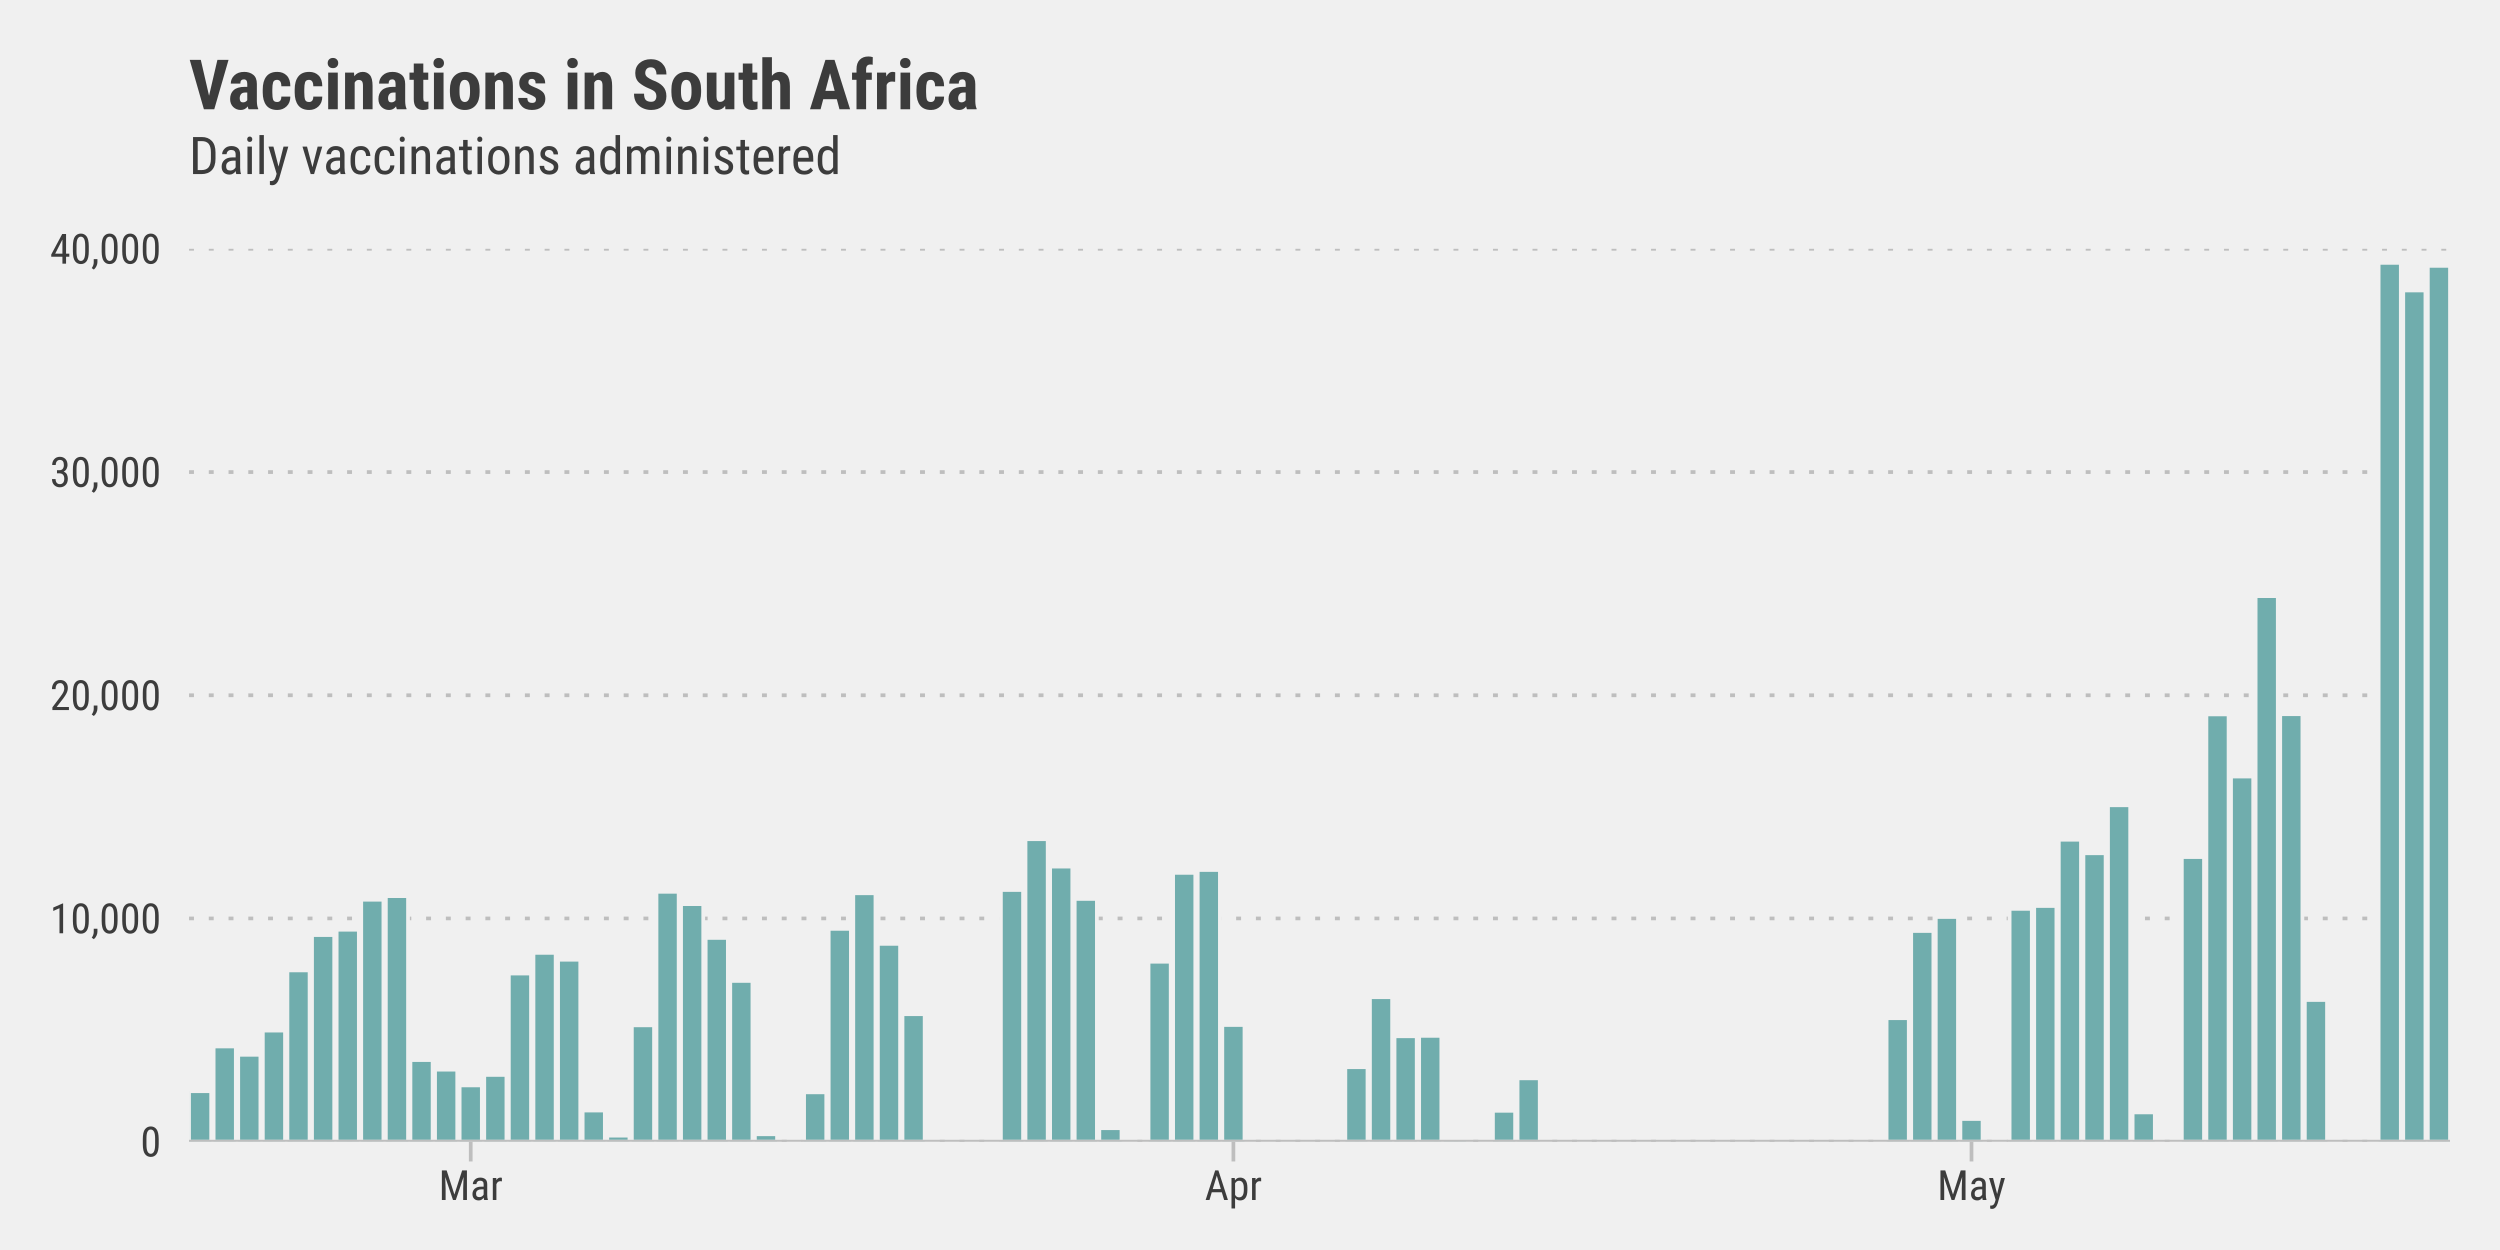
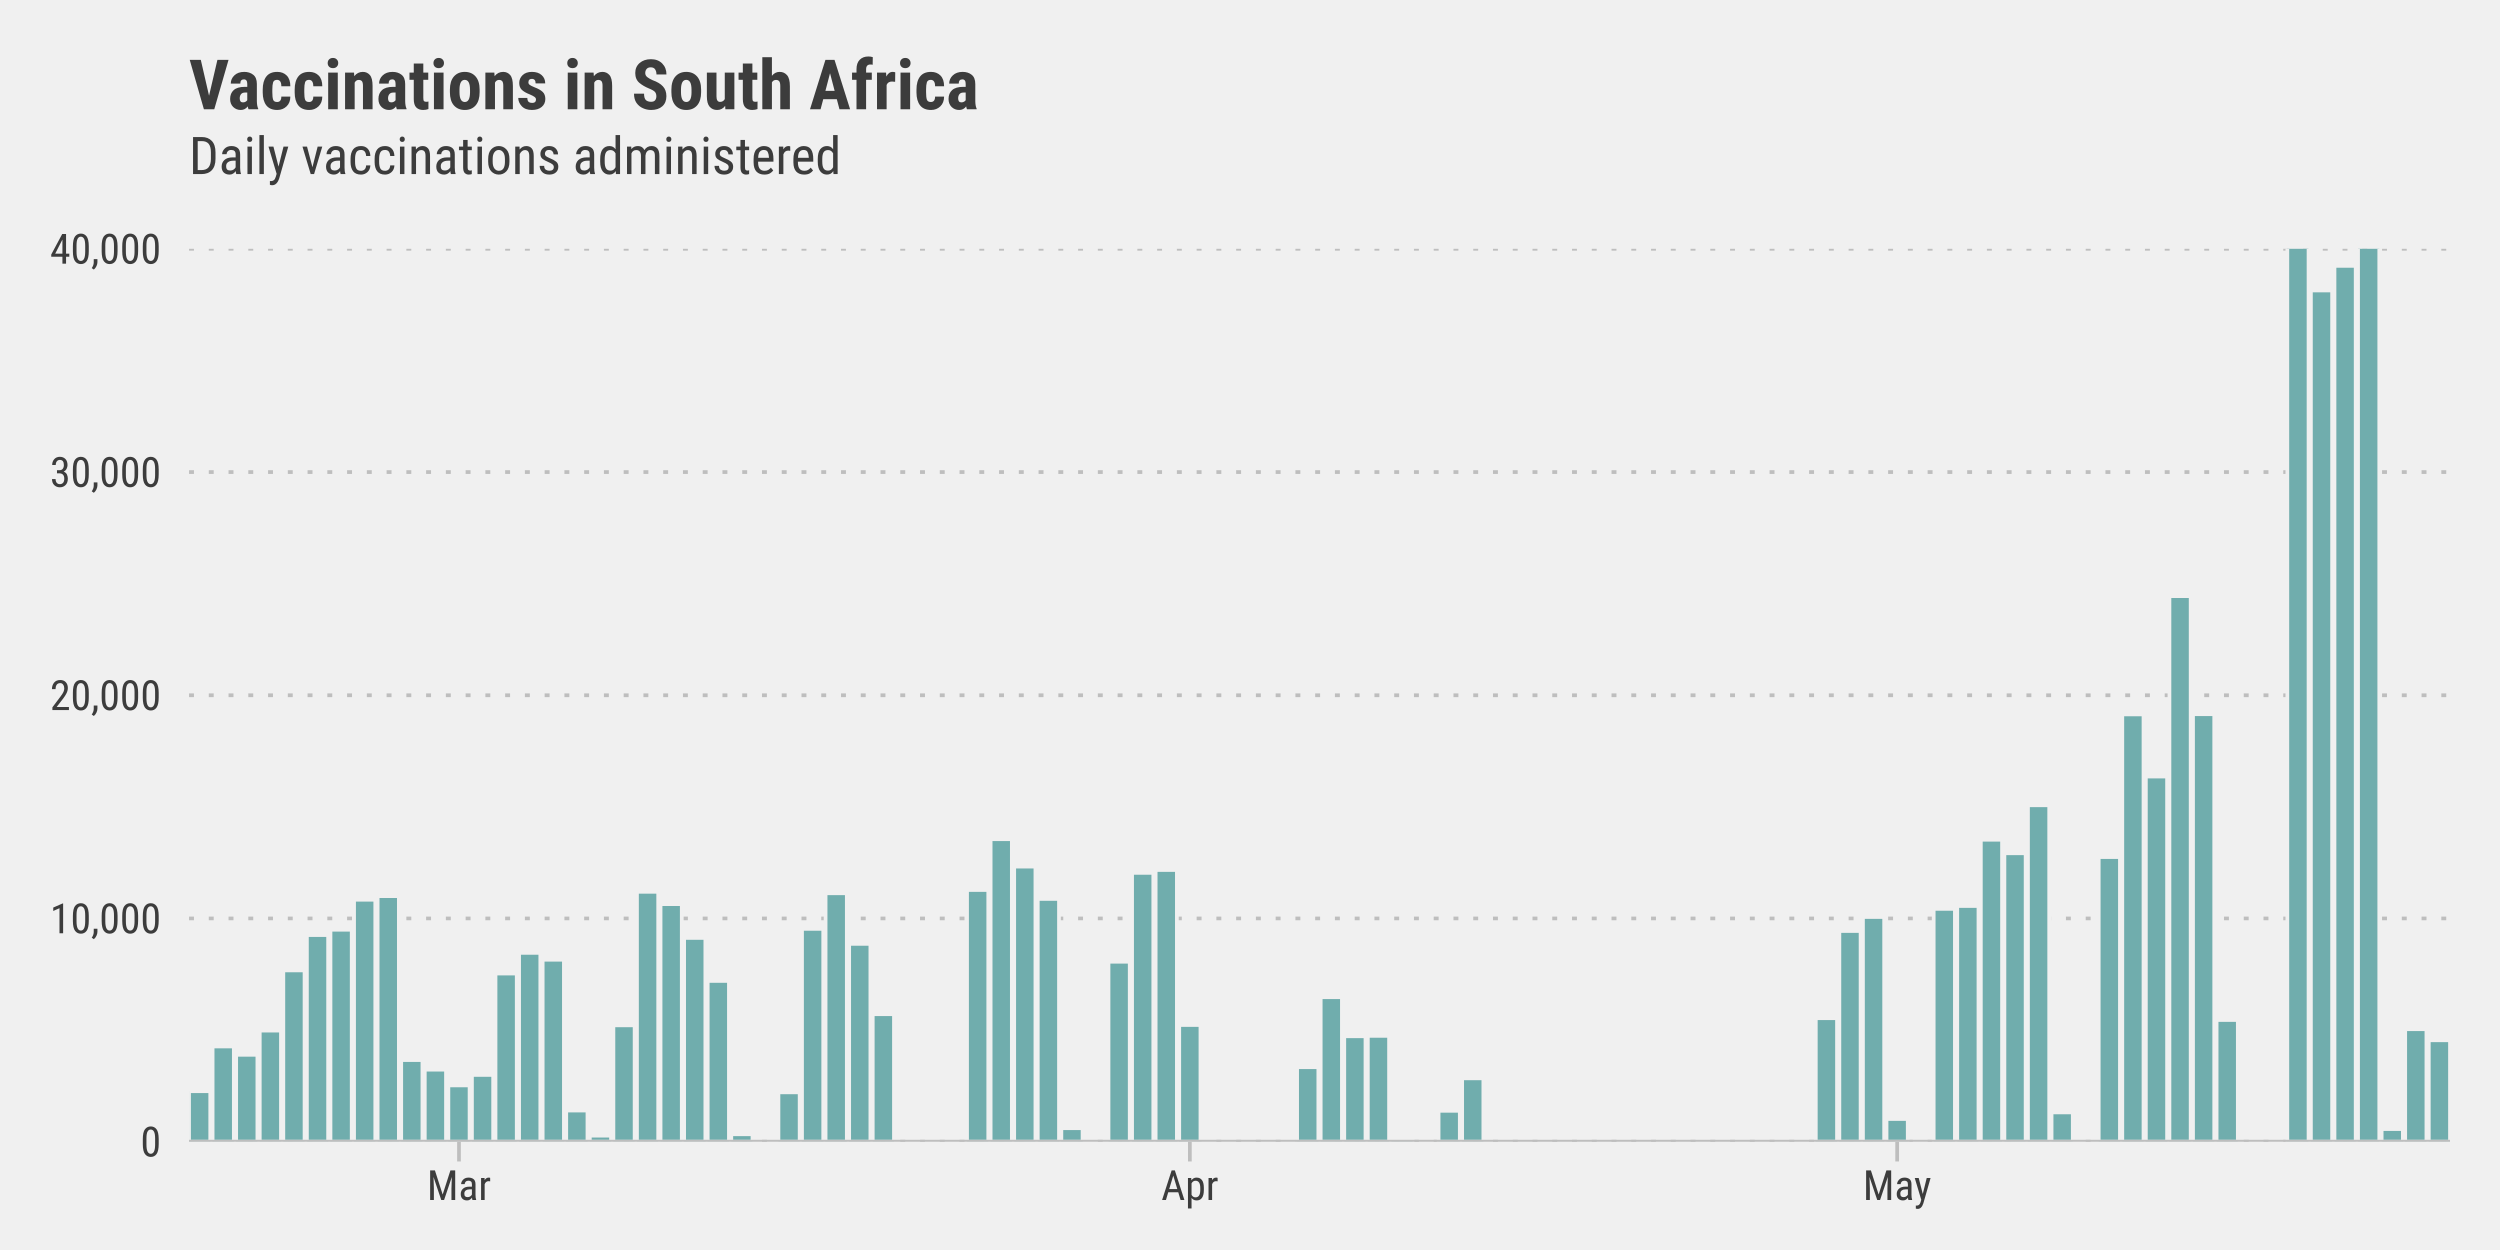
<svg xmlns="http://www.w3.org/2000/svg" class="svglite" width="720.00pt" height="360.00pt" viewBox="0 0 720.00 360.00">
  <defs>
    <style type="text/css">
    .svglite line, .svglite polyline, .svglite polygon, .svglite path, .svglite rect, .svglite circle {
      fill: none;
      stroke: #000000;
      stroke-linecap: round;
      stroke-linejoin: round;
      stroke-miterlimit: 10.00;
    }
  </style>
  </defs>
  <rect width="100%" height="100%" style="stroke: none; fill: #FFFFFF;" />
  <defs>
    <clipPath id="cpMC4wMHw3MjAuMDB8MC4wMHwzNjAuMDA=">
      <rect x="0.00" y="0.00" width="720.00" height="360.00" />
    </clipPath>
  </defs>
  <g clip-path="url(#cpMC4wMHw3MjAuMDB8MC4wMHwzNjAuMDA=)">
    <rect x="-0" y="0.00" width="720.00" height="360.00" style="stroke-width: 1.16; stroke: none; fill: #F0F0F0;" />
  </g>
  <defs>
    <clipPath id="cpNTQuNDR8NzA1LjYwfDcxLjY2fDMyOC44Mw==">
      <rect x="54.44" y="71.66" width="651.16" height="257.16" />
    </clipPath>
  </defs>
  <g clip-path="url(#cpNTQuNDR8NzA1LjYwfDcxLjY2fDMyOC44Mw==)">
    <rect x="54.44" y="71.66" width="651.16" height="257.16" style="stroke-width: 1.16; stroke: none; fill: #F0F0F0;" />
    <polyline points="54.44,328.80 705.60,328.80 " style="stroke-width: 1.07; stroke: #BEBEBE; stroke-dasharray: 1.42,4.27; stroke-linecap: butt;" />
    <polyline points="54.44,264.51 705.60,264.51 " style="stroke-width: 1.07; stroke: #BEBEBE; stroke-dasharray: 1.42,4.27; stroke-linecap: butt;" />
    <polyline points="54.44,200.23 705.60,200.23 " style="stroke-width: 1.07; stroke: #BEBEBE; stroke-dasharray: 1.42,4.27; stroke-linecap: butt;" />
    <polyline points="54.44,135.95 705.60,135.95 " style="stroke-width: 1.07; stroke: #BEBEBE; stroke-dasharray: 1.42,4.27; stroke-linecap: butt;" />
    <polyline points="54.44,71.66 705.60,71.66 " style="stroke-width: 1.07; stroke: #BEBEBE; stroke-dasharray: 1.42,4.27; stroke-linecap: butt;" />
-     <rect x="54.44" y="314.27" width="6.38" height="14.53" style="stroke-width: 1.07; stroke: #F0F0F0; stroke-linecap: square; stroke-linejoin: miter; fill: #70ADAD;" />
-     <rect x="61.53" y="301.39" width="6.38" height="27.41" style="stroke-width: 1.07; stroke: #F0F0F0; stroke-linecap: square; stroke-linejoin: miter; fill: #70ADAD;" />
-     <rect x="68.61" y="303.79" width="6.38" height="25.01" style="stroke-width: 1.07; stroke: #F0F0F0; stroke-linecap: square; stroke-linejoin: miter; fill: #70ADAD;" />
-     <rect x="75.70" y="296.82" width="6.38" height="31.97" style="stroke-width: 1.07; stroke: #F0F0F0; stroke-linecap: square; stroke-linejoin: miter; fill: #70ADAD;" />
-     <rect x="82.78" y="279.48" width="6.38" height="49.31" style="stroke-width: 1.07; stroke: #F0F0F0; stroke-linecap: square; stroke-linejoin: miter; fill: #70ADAD;" />
-     <rect x="89.87" y="269.30" width="6.38" height="59.50" style="stroke-width: 1.07; stroke: #F0F0F0; stroke-linecap: square; stroke-linejoin: miter; fill: #70ADAD;" />
-     <rect x="96.96" y="267.77" width="6.38" height="61.03" style="stroke-width: 1.07; stroke: #F0F0F0; stroke-linecap: square; stroke-linejoin: miter; fill: #70ADAD;" />
-     <rect x="104.04" y="259.13" width="6.38" height="69.67" style="stroke-width: 1.07; stroke: #F0F0F0; stroke-linecap: square; stroke-linejoin: miter; fill: #70ADAD;" />
-     <rect x="111.13" y="258.08" width="6.38" height="70.72" style="stroke-width: 1.07; stroke: #F0F0F0; stroke-linecap: square; stroke-linejoin: miter; fill: #70ADAD;" />
-     <rect x="118.21" y="305.30" width="6.38" height="23.50" style="stroke-width: 1.07; stroke: #F0F0F0; stroke-linecap: square; stroke-linejoin: miter; fill: #70ADAD;" />
-     <rect x="125.30" y="308.07" width="6.38" height="20.72" style="stroke-width: 1.07; stroke: #F0F0F0; stroke-linecap: square; stroke-linejoin: miter; fill: #70ADAD;" />
-     <rect x="132.38" y="312.60" width="6.38" height="16.20" style="stroke-width: 1.07; stroke: #F0F0F0; stroke-linecap: square; stroke-linejoin: miter; fill: #70ADAD;" />
-     <rect x="139.47" y="309.58" width="6.38" height="19.22" style="stroke-width: 1.07; stroke: #F0F0F0; stroke-linecap: square; stroke-linejoin: miter; fill: #70ADAD;" />
-     <rect x="146.55" y="280.37" width="6.38" height="48.42" style="stroke-width: 1.07; stroke: #F0F0F0; stroke-linecap: square; stroke-linejoin: miter; fill: #70ADAD;" />
-     <rect x="153.64" y="274.42" width="6.38" height="54.38" style="stroke-width: 1.07; stroke: #F0F0F0; stroke-linecap: square; stroke-linejoin: miter; fill: #70ADAD;" />
-     <rect x="160.73" y="276.40" width="6.38" height="52.40" style="stroke-width: 1.07; stroke: #F0F0F0; stroke-linecap: square; stroke-linejoin: miter; fill: #70ADAD;" />
-     <rect x="167.81" y="319.84" width="6.38" height="8.95" style="stroke-width: 1.07; stroke: #F0F0F0; stroke-linecap: square; stroke-linejoin: miter; fill: #70ADAD;" />
-     <rect x="174.90" y="327.07" width="6.38" height="1.72" style="stroke-width: 1.07; stroke: #F0F0F0; stroke-linecap: square; stroke-linejoin: miter; fill: #70ADAD;" />
-     <rect x="181.98" y="295.29" width="6.38" height="33.51" style="stroke-width: 1.07; stroke: #F0F0F0; stroke-linecap: square; stroke-linejoin: miter; fill: #70ADAD;" />
-     <rect x="189.07" y="256.84" width="6.38" height="71.95" style="stroke-width: 1.07; stroke: #F0F0F0; stroke-linecap: square; stroke-linejoin: miter; fill: #70ADAD;" />
-     <rect x="196.15" y="260.40" width="6.38" height="68.40" style="stroke-width: 1.07; stroke: #F0F0F0; stroke-linecap: square; stroke-linejoin: miter; fill: #70ADAD;" />
-     <rect x="203.24" y="270.12" width="6.38" height="58.67" style="stroke-width: 1.07; stroke: #F0F0F0; stroke-linecap: square; stroke-linejoin: miter; fill: #70ADAD;" />
-     <rect x="210.32" y="282.51" width="6.38" height="46.29" style="stroke-width: 1.07; stroke: #F0F0F0; stroke-linecap: square; stroke-linejoin: miter; fill: #70ADAD;" />
-     <rect x="217.41" y="326.68" width="6.38" height="2.11" style="stroke-width: 1.07; stroke: #F0F0F0; stroke-linecap: square; stroke-linejoin: miter; fill: #70ADAD;" />
-     <rect x="224.49" y="328.80" width="6.38" height="0.00" style="stroke-width: 1.07; stroke: #F0F0F0; stroke-linecap: square; stroke-linejoin: miter; fill: #70ADAD;" />
-     <rect x="231.58" y="314.60" width="6.38" height="14.20" style="stroke-width: 1.07; stroke: #F0F0F0; stroke-linecap: square; stroke-linejoin: miter; fill: #70ADAD;" />
-     <rect x="238.67" y="267.52" width="6.38" height="61.28" style="stroke-width: 1.07; stroke: #F0F0F0; stroke-linecap: square; stroke-linejoin: miter; fill: #70ADAD;" />
-     <rect x="245.75" y="257.27" width="6.38" height="71.53" style="stroke-width: 1.07; stroke: #F0F0F0; stroke-linecap: square; stroke-linejoin: miter; fill: #70ADAD;" />
-     <rect x="252.84" y="271.83" width="6.38" height="56.97" style="stroke-width: 1.07; stroke: #F0F0F0; stroke-linecap: square; stroke-linejoin: miter; fill: #70ADAD;" />
-     <rect x="259.92" y="292.10" width="6.38" height="36.69" style="stroke-width: 1.07; stroke: #F0F0F0; stroke-linecap: square; stroke-linejoin: miter; fill: #70ADAD;" />
-     <rect x="267.01" y="328.80" width="6.38" height="0.00" style="stroke-width: 1.07; stroke: #F0F0F0; stroke-linecap: square; stroke-linejoin: miter; fill: #70ADAD;" />
-     <rect x="274.09" y="328.80" width="6.38" height="0.00" style="stroke-width: 1.07; stroke: #F0F0F0; stroke-linecap: square; stroke-linejoin: miter; fill: #70ADAD;" />
-     <rect x="281.18" y="328.80" width="6.38" height="0.00" style="stroke-width: 1.07; stroke: #F0F0F0; stroke-linecap: square; stroke-linejoin: miter; fill: #70ADAD;" />
-     <rect x="288.26" y="256.32" width="6.38" height="72.47" style="stroke-width: 1.07; stroke: #F0F0F0; stroke-linecap: square; stroke-linejoin: miter; fill: #70ADAD;" />
-     <rect x="295.35" y="241.69" width="6.38" height="87.11" style="stroke-width: 1.07; stroke: #F0F0F0; stroke-linecap: square; stroke-linejoin: miter; fill: #70ADAD;" />
-     <rect x="302.44" y="249.59" width="6.38" height="79.20" style="stroke-width: 1.07; stroke: #F0F0F0; stroke-linecap: square; stroke-linejoin: miter; fill: #70ADAD;" />
-     <rect x="309.52" y="258.90" width="6.38" height="69.90" style="stroke-width: 1.07; stroke: #F0F0F0; stroke-linecap: square; stroke-linejoin: miter; fill: #70ADAD;" />
-     <rect x="316.61" y="324.92" width="6.38" height="3.88" style="stroke-width: 1.07; stroke: #F0F0F0; stroke-linecap: square; stroke-linejoin: miter; fill: #70ADAD;" />
-     <rect x="323.69" y="328.80" width="6.38" height="0.00" style="stroke-width: 1.07; stroke: #F0F0F0; stroke-linecap: square; stroke-linejoin: miter; fill: #70ADAD;" />
-     <rect x="330.78" y="276.98" width="6.38" height="51.81" style="stroke-width: 1.07; stroke: #F0F0F0; stroke-linecap: square; stroke-linejoin: miter; fill: #70ADAD;" />
-     <rect x="337.86" y="251.39" width="6.38" height="77.41" style="stroke-width: 1.07; stroke: #F0F0F0; stroke-linecap: square; stroke-linejoin: miter; fill: #70ADAD;" />
-     <rect x="344.95" y="250.56" width="6.38" height="78.24" style="stroke-width: 1.07; stroke: #F0F0F0; stroke-linecap: square; stroke-linejoin: miter; fill: #70ADAD;" />
-     <rect x="352.03" y="295.21" width="6.38" height="33.58" style="stroke-width: 1.07; stroke: #F0F0F0; stroke-linecap: square; stroke-linejoin: miter; fill: #70ADAD;" />
-     <rect x="359.12" y="328.80" width="6.38" height="0.00" style="stroke-width: 1.07; stroke: #F0F0F0; stroke-linecap: square; stroke-linejoin: miter; fill: #70ADAD;" />
-     <rect x="366.20" y="328.80" width="6.38" height="0.00" style="stroke-width: 1.07; stroke: #F0F0F0; stroke-linecap: square; stroke-linejoin: miter; fill: #70ADAD;" />
-     <rect x="373.29" y="328.80" width="6.38" height="0.00" style="stroke-width: 1.07; stroke: #F0F0F0; stroke-linecap: square; stroke-linejoin: miter; fill: #70ADAD;" />
-     <rect x="380.38" y="328.80" width="6.38" height="0.00" style="stroke-width: 1.07; stroke: #F0F0F0; stroke-linecap: square; stroke-linejoin: miter; fill: #70ADAD;" />
-     <rect x="387.46" y="307.35" width="6.38" height="21.44" style="stroke-width: 1.07; stroke: #F0F0F0; stroke-linecap: square; stroke-linejoin: miter; fill: #70ADAD;" />
-     <rect x="394.55" y="287.20" width="6.38" height="41.60" style="stroke-width: 1.07; stroke: #F0F0F0; stroke-linecap: square; stroke-linejoin: miter; fill: #70ADAD;" />
-     <rect x="401.63" y="298.45" width="6.38" height="30.34" style="stroke-width: 1.07; stroke: #F0F0F0; stroke-linecap: square; stroke-linejoin: miter; fill: #70ADAD;" />
-     <rect x="408.72" y="298.33" width="6.38" height="30.46" style="stroke-width: 1.07; stroke: #F0F0F0; stroke-linecap: square; stroke-linejoin: miter; fill: #70ADAD;" />
-     <rect x="415.80" y="328.55" width="6.38" height="0.24" style="stroke-width: 1.07; stroke: #F0F0F0; stroke-linecap: square; stroke-linejoin: miter; fill: #70ADAD;" />
-     <rect x="422.89" y="328.80" width="6.38" height="0.00" style="stroke-width: 1.07; stroke: #F0F0F0; stroke-linecap: square; stroke-linejoin: miter; fill: #70ADAD;" />
-     <rect x="429.97" y="319.92" width="6.38" height="8.88" style="stroke-width: 1.07; stroke: #F0F0F0; stroke-linecap: square; stroke-linejoin: miter; fill: #70ADAD;" />
-     <rect x="437.06" y="310.57" width="6.38" height="18.23" style="stroke-width: 1.07; stroke: #F0F0F0; stroke-linecap: square; stroke-linejoin: miter; fill: #70ADAD;" />
-     <rect x="444.15" y="328.80" width="6.38" height="0.00" style="stroke-width: 1.07; stroke: #F0F0F0; stroke-linecap: square; stroke-linejoin: miter; fill: #70ADAD;" />
-     <rect x="451.23" y="328.80" width="6.38" height="0.00" style="stroke-width: 1.07; stroke: #F0F0F0; stroke-linecap: square; stroke-linejoin: miter; fill: #70ADAD;" />
-     <rect x="458.32" y="328.80" width="6.38" height="0.00" style="stroke-width: 1.07; stroke: #F0F0F0; stroke-linecap: square; stroke-linejoin: miter; fill: #70ADAD;" />
-     <rect x="465.40" y="328.80" width="6.38" height="0.00" style="stroke-width: 1.07; stroke: #F0F0F0; stroke-linecap: square; stroke-linejoin: miter; fill: #70ADAD;" />
-     <rect x="472.49" y="328.80" width="6.38" height="0.00" style="stroke-width: 1.07; stroke: #F0F0F0; stroke-linecap: square; stroke-linejoin: miter; fill: #70ADAD;" />
-     <rect x="479.57" y="328.80" width="6.38" height="0.00" style="stroke-width: 1.07; stroke: #F0F0F0; stroke-linecap: square; stroke-linejoin: miter; fill: #70ADAD;" />
-     <rect x="486.66" y="328.80" width="6.38" height="0.00" style="stroke-width: 1.07; stroke: #F0F0F0; stroke-linecap: square; stroke-linejoin: miter; fill: #70ADAD;" />
-     <rect x="493.74" y="328.80" width="6.38" height="0.00" style="stroke-width: 1.07; stroke: #F0F0F0; stroke-linecap: square; stroke-linejoin: miter; fill: #70ADAD;" />
-     <rect x="500.83" y="328.80" width="6.38" height="0.00" style="stroke-width: 1.07; stroke: #F0F0F0; stroke-linecap: square; stroke-linejoin: miter; fill: #70ADAD;" />
-     <rect x="507.91" y="328.80" width="6.38" height="0.00" style="stroke-width: 1.07; stroke: #F0F0F0; stroke-linecap: square; stroke-linejoin: miter; fill: #70ADAD;" />
-     <rect x="515.00" y="328.80" width="6.38" height="0.00" style="stroke-width: 1.07; stroke: #F0F0F0; stroke-linecap: square; stroke-linejoin: miter; fill: #70ADAD;" />
-     <rect x="522.09" y="328.80" width="6.38" height="0.00" style="stroke-width: 1.07; stroke: #F0F0F0; stroke-linecap: square; stroke-linejoin: miter; fill: #70ADAD;" />
-     <rect x="529.17" y="328.80" width="6.38" height="0.00" style="stroke-width: 1.07; stroke: #F0F0F0; stroke-linecap: square; stroke-linejoin: miter; fill: #70ADAD;" />
-     <rect x="536.26" y="328.80" width="6.38" height="0.00" style="stroke-width: 1.07; stroke: #F0F0F0; stroke-linecap: square; stroke-linejoin: miter; fill: #70ADAD;" />
-     <rect x="543.34" y="293.25" width="6.38" height="35.55" style="stroke-width: 1.07; stroke: #F0F0F0; stroke-linecap: square; stroke-linejoin: miter; fill: #70ADAD;" />
-     <rect x="550.43" y="268.13" width="6.38" height="60.67" style="stroke-width: 1.07; stroke: #F0F0F0; stroke-linecap: square; stroke-linejoin: miter; fill: #70ADAD;" />
-     <rect x="557.51" y="264.10" width="6.38" height="64.70" style="stroke-width: 1.07; stroke: #F0F0F0; stroke-linecap: square; stroke-linejoin: miter; fill: #70ADAD;" />
-     <rect x="564.60" y="322.28" width="6.38" height="6.52" style="stroke-width: 1.07; stroke: #F0F0F0; stroke-linecap: square; stroke-linejoin: miter; fill: #70ADAD;" />
-     <rect x="571.68" y="328.80" width="6.38" height="0.00" style="stroke-width: 1.07; stroke: #F0F0F0; stroke-linecap: square; stroke-linejoin: miter; fill: #70ADAD;" />
-     <rect x="578.77" y="261.76" width="6.38" height="67.03" style="stroke-width: 1.07; stroke: #F0F0F0; stroke-linecap: square; stroke-linejoin: miter; fill: #70ADAD;" />
-     <rect x="585.86" y="260.93" width="6.38" height="67.86" style="stroke-width: 1.07; stroke: #F0F0F0; stroke-linecap: square; stroke-linejoin: miter; fill: #70ADAD;" />
-     <rect x="592.94" y="241.85" width="6.38" height="86.95" style="stroke-width: 1.07; stroke: #F0F0F0; stroke-linecap: square; stroke-linejoin: miter; fill: #70ADAD;" />
-     <rect x="600.03" y="245.74" width="6.38" height="83.05" style="stroke-width: 1.07; stroke: #F0F0F0; stroke-linecap: square; stroke-linejoin: miter; fill: #70ADAD;" />
-     <rect x="607.11" y="231.92" width="6.38" height="96.87" style="stroke-width: 1.07; stroke: #F0F0F0; stroke-linecap: square; stroke-linejoin: miter; fill: #70ADAD;" />
-     <rect x="614.20" y="320.38" width="6.38" height="8.41" style="stroke-width: 1.07; stroke: #F0F0F0; stroke-linecap: square; stroke-linejoin: miter; fill: #70ADAD;" />
-     <rect x="621.28" y="328.80" width="6.38" height="0.00" style="stroke-width: 1.07; stroke: #F0F0F0; stroke-linecap: square; stroke-linejoin: miter; fill: #70ADAD;" />
-     <rect x="628.37" y="246.84" width="6.38" height="81.96" style="stroke-width: 1.07; stroke: #F0F0F0; stroke-linecap: square; stroke-linejoin: miter; fill: #70ADAD;" />
-     <rect x="635.45" y="205.75" width="6.38" height="123.05" style="stroke-width: 1.07; stroke: #F0F0F0; stroke-linecap: square; stroke-linejoin: miter; fill: #70ADAD;" />
-     <rect x="642.54" y="223.64" width="6.38" height="105.15" style="stroke-width: 1.07; stroke: #F0F0F0; stroke-linecap: square; stroke-linejoin: miter; fill: #70ADAD;" />
-     <rect x="649.62" y="171.69" width="6.38" height="157.10" style="stroke-width: 1.07; stroke: #F0F0F0; stroke-linecap: square; stroke-linejoin: miter; fill: #70ADAD;" />
-     <rect x="656.71" y="205.70" width="6.38" height="123.10" style="stroke-width: 1.07; stroke: #F0F0F0; stroke-linecap: square; stroke-linejoin: miter; fill: #70ADAD;" />
-     <rect x="663.80" y="288.00" width="6.38" height="40.80" style="stroke-width: 1.07; stroke: #F0F0F0; stroke-linecap: square; stroke-linejoin: miter; fill: #70ADAD;" />
-     <rect x="670.88" y="328.80" width="6.38" height="0.00" style="stroke-width: 1.07; stroke: #F0F0F0; stroke-linecap: square; stroke-linejoin: miter; fill: #70ADAD;" />
-     <rect x="677.97" y="328.80" width="6.38" height="0.00" style="stroke-width: 1.07; stroke: #F0F0F0; stroke-linecap: square; stroke-linejoin: miter; fill: #70ADAD;" />
-     <rect x="685.05" y="75.71" width="6.38" height="253.09" style="stroke-width: 1.07; stroke: #F0F0F0; stroke-linecap: square; stroke-linejoin: miter; fill: #70ADAD;" />
-     <rect x="692.14" y="83.66" width="6.38" height="245.14" style="stroke-width: 1.07; stroke: #F0F0F0; stroke-linecap: square; stroke-linejoin: miter; fill: #70ADAD;" />
-     <rect x="699.22" y="76.57" width="6.38" height="252.22" style="stroke-width: 1.07; stroke: #F0F0F0; stroke-linecap: square; stroke-linejoin: miter; fill: #70ADAD;" />
+     <rect x="54.44" y="314.27" width="6.11" height="14.53" style="stroke-width: 1.07; stroke: #F0F0F0; stroke-linecap: square; stroke-linejoin: miter; fill: #70ADAD;" />
+     <rect x="61.23" y="301.39" width="6.11" height="27.41" style="stroke-width: 1.07; stroke: #F0F0F0; stroke-linecap: square; stroke-linejoin: miter; fill: #70ADAD;" />
+     <rect x="68.02" y="303.79" width="6.11" height="25.01" style="stroke-width: 1.07; stroke: #F0F0F0; stroke-linecap: square; stroke-linejoin: miter; fill: #70ADAD;" />
+     <rect x="74.81" y="296.82" width="6.11" height="31.97" style="stroke-width: 1.07; stroke: #F0F0F0; stroke-linecap: square; stroke-linejoin: miter; fill: #70ADAD;" />
+     <rect x="81.60" y="279.48" width="6.11" height="49.31" style="stroke-width: 1.07; stroke: #F0F0F0; stroke-linecap: square; stroke-linejoin: miter; fill: #70ADAD;" />
+     <rect x="88.39" y="269.30" width="6.11" height="59.50" style="stroke-width: 1.07; stroke: #F0F0F0; stroke-linecap: square; stroke-linejoin: miter; fill: #70ADAD;" />
+     <rect x="95.18" y="267.77" width="6.11" height="61.03" style="stroke-width: 1.07; stroke: #F0F0F0; stroke-linecap: square; stroke-linejoin: miter; fill: #70ADAD;" />
+     <rect x="101.97" y="259.13" width="6.11" height="69.67" style="stroke-width: 1.07; stroke: #F0F0F0; stroke-linecap: square; stroke-linejoin: miter; fill: #70ADAD;" />
+     <rect x="108.76" y="258.08" width="6.11" height="70.72" style="stroke-width: 1.07; stroke: #F0F0F0; stroke-linecap: square; stroke-linejoin: miter; fill: #70ADAD;" />
+     <rect x="115.55" y="305.30" width="6.11" height="23.50" style="stroke-width: 1.07; stroke: #F0F0F0; stroke-linecap: square; stroke-linejoin: miter; fill: #70ADAD;" />
+     <rect x="122.34" y="308.07" width="6.11" height="20.72" style="stroke-width: 1.07; stroke: #F0F0F0; stroke-linecap: square; stroke-linejoin: miter; fill: #70ADAD;" />
+     <rect x="129.13" y="312.60" width="6.11" height="16.20" style="stroke-width: 1.07; stroke: #F0F0F0; stroke-linecap: square; stroke-linejoin: miter; fill: #70ADAD;" />
+     <rect x="135.92" y="309.58" width="6.11" height="19.22" style="stroke-width: 1.07; stroke: #F0F0F0; stroke-linecap: square; stroke-linejoin: miter; fill: #70ADAD;" />
+     <rect x="142.71" y="280.37" width="6.11" height="48.42" style="stroke-width: 1.07; stroke: #F0F0F0; stroke-linecap: square; stroke-linejoin: miter; fill: #70ADAD;" />
+     <rect x="149.50" y="274.42" width="6.11" height="54.38" style="stroke-width: 1.07; stroke: #F0F0F0; stroke-linecap: square; stroke-linejoin: miter; fill: #70ADAD;" />
+     <rect x="156.29" y="276.40" width="6.11" height="52.40" style="stroke-width: 1.07; stroke: #F0F0F0; stroke-linecap: square; stroke-linejoin: miter; fill: #70ADAD;" />
+     <rect x="163.08" y="319.84" width="6.11" height="8.95" style="stroke-width: 1.07; stroke: #F0F0F0; stroke-linecap: square; stroke-linejoin: miter; fill: #70ADAD;" />
+     <rect x="169.87" y="327.07" width="6.11" height="1.72" style="stroke-width: 1.07; stroke: #F0F0F0; stroke-linecap: square; stroke-linejoin: miter; fill: #70ADAD;" />
+     <rect x="176.66" y="295.29" width="6.11" height="33.51" style="stroke-width: 1.07; stroke: #F0F0F0; stroke-linecap: square; stroke-linejoin: miter; fill: #70ADAD;" />
+     <rect x="183.45" y="256.84" width="6.11" height="71.95" style="stroke-width: 1.07; stroke: #F0F0F0; stroke-linecap: square; stroke-linejoin: miter; fill: #70ADAD;" />
+     <rect x="190.24" y="260.40" width="6.11" height="68.40" style="stroke-width: 1.07; stroke: #F0F0F0; stroke-linecap: square; stroke-linejoin: miter; fill: #70ADAD;" />
+     <rect x="197.03" y="270.12" width="6.11" height="58.67" style="stroke-width: 1.07; stroke: #F0F0F0; stroke-linecap: square; stroke-linejoin: miter; fill: #70ADAD;" />
+     <rect x="203.82" y="282.51" width="6.11" height="46.29" style="stroke-width: 1.07; stroke: #F0F0F0; stroke-linecap: square; stroke-linejoin: miter; fill: #70ADAD;" />
+     <rect x="210.61" y="326.68" width="6.11" height="2.11" style="stroke-width: 1.07; stroke: #F0F0F0; stroke-linecap: square; stroke-linejoin: miter; fill: #70ADAD;" />
+     <rect x="217.40" y="328.80" width="6.11" height="0.00" style="stroke-width: 1.07; stroke: #F0F0F0; stroke-linecap: square; stroke-linejoin: miter; fill: #70ADAD;" />
+     <rect x="224.19" y="314.60" width="6.11" height="14.20" style="stroke-width: 1.07; stroke: #F0F0F0; stroke-linecap: square; stroke-linejoin: miter; fill: #70ADAD;" />
+     <rect x="230.98" y="267.52" width="6.11" height="61.28" style="stroke-width: 1.07; stroke: #F0F0F0; stroke-linecap: square; stroke-linejoin: miter; fill: #70ADAD;" />
+     <rect x="237.77" y="257.27" width="6.11" height="71.53" style="stroke-width: 1.07; stroke: #F0F0F0; stroke-linecap: square; stroke-linejoin: miter; fill: #70ADAD;" />
+     <rect x="244.56" y="271.83" width="6.11" height="56.97" style="stroke-width: 1.07; stroke: #F0F0F0; stroke-linecap: square; stroke-linejoin: miter; fill: #70ADAD;" />
+     <rect x="251.35" y="292.10" width="6.11" height="36.69" style="stroke-width: 1.07; stroke: #F0F0F0; stroke-linecap: square; stroke-linejoin: miter; fill: #70ADAD;" />
+     <rect x="258.14" y="328.80" width="6.11" height="0.00" style="stroke-width: 1.07; stroke: #F0F0F0; stroke-linecap: square; stroke-linejoin: miter; fill: #70ADAD;" />
+     <rect x="264.93" y="328.80" width="6.11" height="0.00" style="stroke-width: 1.07; stroke: #F0F0F0; stroke-linecap: square; stroke-linejoin: miter; fill: #70ADAD;" />
+     <rect x="271.72" y="328.80" width="6.11" height="0.00" style="stroke-width: 1.07; stroke: #F0F0F0; stroke-linecap: square; stroke-linejoin: miter; fill: #70ADAD;" />
+     <rect x="278.51" y="256.32" width="6.11" height="72.47" style="stroke-width: 1.07; stroke: #F0F0F0; stroke-linecap: square; stroke-linejoin: miter; fill: #70ADAD;" />
+     <rect x="285.30" y="241.69" width="6.11" height="87.11" style="stroke-width: 1.07; stroke: #F0F0F0; stroke-linecap: square; stroke-linejoin: miter; fill: #70ADAD;" />
+     <rect x="292.09" y="249.59" width="6.11" height="79.20" style="stroke-width: 1.07; stroke: #F0F0F0; stroke-linecap: square; stroke-linejoin: miter; fill: #70ADAD;" />
+     <rect x="298.88" y="258.90" width="6.11" height="69.90" style="stroke-width: 1.07; stroke: #F0F0F0; stroke-linecap: square; stroke-linejoin: miter; fill: #70ADAD;" />
+     <rect x="305.67" y="324.92" width="6.11" height="3.88" style="stroke-width: 1.07; stroke: #F0F0F0; stroke-linecap: square; stroke-linejoin: miter; fill: #70ADAD;" />
+     <rect x="312.46" y="328.80" width="6.11" height="0.00" style="stroke-width: 1.07; stroke: #F0F0F0; stroke-linecap: square; stroke-linejoin: miter; fill: #70ADAD;" />
+     <rect x="319.25" y="276.98" width="6.11" height="51.81" style="stroke-width: 1.07; stroke: #F0F0F0; stroke-linecap: square; stroke-linejoin: miter; fill: #70ADAD;" />
+     <rect x="326.04" y="251.39" width="6.11" height="77.41" style="stroke-width: 1.07; stroke: #F0F0F0; stroke-linecap: square; stroke-linejoin: miter; fill: #70ADAD;" />
+     <rect x="332.83" y="250.56" width="6.11" height="78.24" style="stroke-width: 1.07; stroke: #F0F0F0; stroke-linecap: square; stroke-linejoin: miter; fill: #70ADAD;" />
+     <rect x="339.62" y="295.21" width="6.11" height="33.58" style="stroke-width: 1.07; stroke: #F0F0F0; stroke-linecap: square; stroke-linejoin: miter; fill: #70ADAD;" />
+     <rect x="346.41" y="328.80" width="6.11" height="0.00" style="stroke-width: 1.07; stroke: #F0F0F0; stroke-linecap: square; stroke-linejoin: miter; fill: #70ADAD;" />
+     <rect x="353.20" y="328.80" width="6.11" height="0.00" style="stroke-width: 1.07; stroke: #F0F0F0; stroke-linecap: square; stroke-linejoin: miter; fill: #70ADAD;" />
+     <rect x="359.99" y="328.80" width="6.11" height="0.00" style="stroke-width: 1.07; stroke: #F0F0F0; stroke-linecap: square; stroke-linejoin: miter; fill: #70ADAD;" />
+     <rect x="366.78" y="328.80" width="6.11" height="0.00" style="stroke-width: 1.07; stroke: #F0F0F0; stroke-linecap: square; stroke-linejoin: miter; fill: #70ADAD;" />
+     <rect x="373.57" y="307.35" width="6.11" height="21.44" style="stroke-width: 1.07; stroke: #F0F0F0; stroke-linecap: square; stroke-linejoin: miter; fill: #70ADAD;" />
+     <rect x="380.36" y="287.20" width="6.11" height="41.60" style="stroke-width: 1.07; stroke: #F0F0F0; stroke-linecap: square; stroke-linejoin: miter; fill: #70ADAD;" />
+     <rect x="387.15" y="298.45" width="6.11" height="30.34" style="stroke-width: 1.07; stroke: #F0F0F0; stroke-linecap: square; stroke-linejoin: miter; fill: #70ADAD;" />
+     <rect x="393.94" y="298.33" width="6.11" height="30.46" style="stroke-width: 1.07; stroke: #F0F0F0; stroke-linecap: square; stroke-linejoin: miter; fill: #70ADAD;" />
+     <rect x="400.73" y="328.55" width="6.11" height="0.24" style="stroke-width: 1.07; stroke: #F0F0F0; stroke-linecap: square; stroke-linejoin: miter; fill: #70ADAD;" />
+     <rect x="407.52" y="328.80" width="6.11" height="0.00" style="stroke-width: 1.07; stroke: #F0F0F0; stroke-linecap: square; stroke-linejoin: miter; fill: #70ADAD;" />
+     <rect x="414.31" y="319.92" width="6.11" height="8.88" style="stroke-width: 1.07; stroke: #F0F0F0; stroke-linecap: square; stroke-linejoin: miter; fill: #70ADAD;" />
+     <rect x="421.10" y="310.57" width="6.11" height="18.23" style="stroke-width: 1.07; stroke: #F0F0F0; stroke-linecap: square; stroke-linejoin: miter; fill: #70ADAD;" />
+     <rect x="427.89" y="328.80" width="6.11" height="0.00" style="stroke-width: 1.07; stroke: #F0F0F0; stroke-linecap: square; stroke-linejoin: miter; fill: #70ADAD;" />
+     <rect x="434.68" y="328.80" width="6.11" height="0.00" style="stroke-width: 1.07; stroke: #F0F0F0; stroke-linecap: square; stroke-linejoin: miter; fill: #70ADAD;" />
+     <rect x="441.47" y="328.80" width="6.11" height="0.00" style="stroke-width: 1.07; stroke: #F0F0F0; stroke-linecap: square; stroke-linejoin: miter; fill: #70ADAD;" />
+     <rect x="448.26" y="328.80" width="6.11" height="0.00" style="stroke-width: 1.07; stroke: #F0F0F0; stroke-linecap: square; stroke-linejoin: miter; fill: #70ADAD;" />
+     <rect x="455.05" y="328.80" width="6.11" height="0.00" style="stroke-width: 1.07; stroke: #F0F0F0; stroke-linecap: square; stroke-linejoin: miter; fill: #70ADAD;" />
+     <rect x="461.84" y="328.80" width="6.11" height="0.00" style="stroke-width: 1.07; stroke: #F0F0F0; stroke-linecap: square; stroke-linejoin: miter; fill: #70ADAD;" />
+     <rect x="468.63" y="328.80" width="6.11" height="0.00" style="stroke-width: 1.07; stroke: #F0F0F0; stroke-linecap: square; stroke-linejoin: miter; fill: #70ADAD;" />
+     <rect x="475.42" y="328.80" width="6.11" height="0.00" style="stroke-width: 1.07; stroke: #F0F0F0; stroke-linecap: square; stroke-linejoin: miter; fill: #70ADAD;" />
+     <rect x="482.21" y="328.80" width="6.11" height="0.00" style="stroke-width: 1.07; stroke: #F0F0F0; stroke-linecap: square; stroke-linejoin: miter; fill: #70ADAD;" />
+     <rect x="489.00" y="328.80" width="6.11" height="0.00" style="stroke-width: 1.07; stroke: #F0F0F0; stroke-linecap: square; stroke-linejoin: miter; fill: #70ADAD;" />
+     <rect x="495.79" y="328.80" width="6.11" height="0.00" style="stroke-width: 1.07; stroke: #F0F0F0; stroke-linecap: square; stroke-linejoin: miter; fill: #70ADAD;" />
+     <rect x="502.58" y="328.80" width="6.11" height="0.00" style="stroke-width: 1.07; stroke: #F0F0F0; stroke-linecap: square; stroke-linejoin: miter; fill: #70ADAD;" />
+     <rect x="509.37" y="328.80" width="6.11" height="0.00" style="stroke-width: 1.07; stroke: #F0F0F0; stroke-linecap: square; stroke-linejoin: miter; fill: #70ADAD;" />
+     <rect x="516.16" y="328.80" width="6.11" height="0.00" style="stroke-width: 1.07; stroke: #F0F0F0; stroke-linecap: square; stroke-linejoin: miter; fill: #70ADAD;" />
+     <rect x="522.95" y="293.25" width="6.11" height="35.55" style="stroke-width: 1.07; stroke: #F0F0F0; stroke-linecap: square; stroke-linejoin: miter; fill: #70ADAD;" />
+     <rect x="529.74" y="268.13" width="6.11" height="60.67" style="stroke-width: 1.07; stroke: #F0F0F0; stroke-linecap: square; stroke-linejoin: miter; fill: #70ADAD;" />
+     <rect x="536.53" y="264.10" width="6.11" height="64.70" style="stroke-width: 1.07; stroke: #F0F0F0; stroke-linecap: square; stroke-linejoin: miter; fill: #70ADAD;" />
+     <rect x="543.32" y="322.28" width="6.11" height="6.52" style="stroke-width: 1.07; stroke: #F0F0F0; stroke-linecap: square; stroke-linejoin: miter; fill: #70ADAD;" />
+     <rect x="550.11" y="328.80" width="6.11" height="0.00" style="stroke-width: 1.07; stroke: #F0F0F0; stroke-linecap: square; stroke-linejoin: miter; fill: #70ADAD;" />
+     <rect x="556.90" y="261.76" width="6.11" height="67.03" style="stroke-width: 1.07; stroke: #F0F0F0; stroke-linecap: square; stroke-linejoin: miter; fill: #70ADAD;" />
+     <rect x="563.69" y="260.93" width="6.11" height="67.86" style="stroke-width: 1.07; stroke: #F0F0F0; stroke-linecap: square; stroke-linejoin: miter; fill: #70ADAD;" />
+     <rect x="570.48" y="241.85" width="6.11" height="86.95" style="stroke-width: 1.07; stroke: #F0F0F0; stroke-linecap: square; stroke-linejoin: miter; fill: #70ADAD;" />
+     <rect x="577.27" y="245.74" width="6.11" height="83.05" style="stroke-width: 1.07; stroke: #F0F0F0; stroke-linecap: square; stroke-linejoin: miter; fill: #70ADAD;" />
+     <rect x="584.06" y="231.92" width="6.11" height="96.87" style="stroke-width: 1.07; stroke: #F0F0F0; stroke-linecap: square; stroke-linejoin: miter; fill: #70ADAD;" />
+     <rect x="590.85" y="320.38" width="6.11" height="8.41" style="stroke-width: 1.07; stroke: #F0F0F0; stroke-linecap: square; stroke-linejoin: miter; fill: #70ADAD;" />
+     <rect x="597.64" y="328.80" width="6.11" height="0.00" style="stroke-width: 1.07; stroke: #F0F0F0; stroke-linecap: square; stroke-linejoin: miter; fill: #70ADAD;" />
+     <rect x="604.43" y="246.84" width="6.11" height="81.96" style="stroke-width: 1.07; stroke: #F0F0F0; stroke-linecap: square; stroke-linejoin: miter; fill: #70ADAD;" />
+     <rect x="611.22" y="205.75" width="6.11" height="123.05" style="stroke-width: 1.07; stroke: #F0F0F0; stroke-linecap: square; stroke-linejoin: miter; fill: #70ADAD;" />
+     <rect x="618.01" y="223.64" width="6.11" height="105.15" style="stroke-width: 1.07; stroke: #F0F0F0; stroke-linecap: square; stroke-linejoin: miter; fill: #70ADAD;" />
+     <rect x="624.80" y="171.69" width="6.11" height="157.10" style="stroke-width: 1.07; stroke: #F0F0F0; stroke-linecap: square; stroke-linejoin: miter; fill: #70ADAD;" />
+     <rect x="631.59" y="205.70" width="6.11" height="123.10" style="stroke-width: 1.07; stroke: #F0F0F0; stroke-linecap: square; stroke-linejoin: miter; fill: #70ADAD;" />
+     <rect x="638.38" y="293.76" width="6.11" height="35.03" style="stroke-width: 1.07; stroke: #F0F0F0; stroke-linecap: square; stroke-linejoin: miter; fill: #70ADAD;" />
+     <rect x="645.17" y="328.80" width="6.11" height="0.00" style="stroke-width: 1.07; stroke: #F0F0F0; stroke-linecap: square; stroke-linejoin: miter; fill: #70ADAD;" />
+     <rect x="651.96" y="328.80" width="6.11" height="0.00" style="stroke-width: 1.07; stroke: #F0F0F0; stroke-linecap: square; stroke-linejoin: miter; fill: #70ADAD;" />
+     <rect x="658.75" y="69.94" width="6.11" height="258.86" style="stroke-width: 1.07; stroke: #F0F0F0; stroke-linecap: square; stroke-linejoin: miter; fill: #70ADAD;" />
+     <rect x="665.54" y="83.66" width="6.11" height="245.14" style="stroke-width: 1.07; stroke: #F0F0F0; stroke-linecap: square; stroke-linejoin: miter; fill: #70ADAD;" />
+     <rect x="672.33" y="76.57" width="6.11" height="252.22" style="stroke-width: 1.07; stroke: #F0F0F0; stroke-linecap: square; stroke-linejoin: miter; fill: #70ADAD;" />
+     <rect x="679.12" y="45.44" width="6.11" height="283.35" style="stroke-width: 1.07; stroke: #F0F0F0; stroke-linecap: square; stroke-linejoin: miter; fill: #70ADAD;" />
+     <rect x="685.91" y="325.17" width="6.11" height="3.63" style="stroke-width: 1.07; stroke: #F0F0F0; stroke-linecap: square; stroke-linejoin: miter; fill: #70ADAD;" />
+     <rect x="692.70" y="296.42" width="6.11" height="32.38" style="stroke-width: 1.07; stroke: #F0F0F0; stroke-linecap: square; stroke-linejoin: miter; fill: #70ADAD;" />
+     <rect x="699.49" y="299.60" width="6.11" height="29.20" style="stroke-width: 1.07; stroke: #F0F0F0; stroke-linecap: square; stroke-linejoin: miter; fill: #70ADAD;" />
    <line x1="54.44" y1="328.80" x2="705.60" y2="328.80" style="stroke-width: 1.07; stroke: #BEBEBE; stroke-linecap: butt;" />
    <rect x="54.44" y="71.66" width="651.16" height="257.16" style="stroke-width: 1.16; stroke: none;" />
  </g>
  <g clip-path="url(#cpMC4wMHw3MjAuMDB8MC4wMHwzNjAuMDA=)">
    <text x="46.38" y="333.07" text-anchor="end" style="font-size: 12.00px; fill: #3C3C3C; font-family: Roboto Condensed;" textLength="5.93px" lengthAdjust="spacingAndGlyphs">0</text>
    <text x="46.38" y="268.78" text-anchor="end" style="font-size: 12.00px; fill: #3C3C3C; font-family: Roboto Condensed;" textLength="31.98px" lengthAdjust="spacingAndGlyphs">10,000</text>
    <text x="46.38" y="204.50" text-anchor="end" style="font-size: 12.00px; fill: #3C3C3C; font-family: Roboto Condensed;" textLength="31.98px" lengthAdjust="spacingAndGlyphs">20,000</text>
    <text x="46.38" y="140.22" text-anchor="end" style="font-size: 12.00px; fill: #3C3C3C; font-family: Roboto Condensed;" textLength="31.98px" lengthAdjust="spacingAndGlyphs">30,000</text>
    <text x="46.38" y="75.93" text-anchor="end" style="font-size: 12.00px; fill: #3C3C3C; font-family: Roboto Condensed;" textLength="31.98px" lengthAdjust="spacingAndGlyphs">40,000</text>
-     <polyline points="135.57,334.50 135.57,328.83 " style="stroke-width: 1.07; stroke: #BEBEBE; stroke-linecap: butt;" />
-     <polyline points="355.22,334.50 355.22,328.83 " style="stroke-width: 1.07; stroke: #BEBEBE; stroke-linecap: butt;" />
-     <polyline points="567.79,334.50 567.79,328.83 " style="stroke-width: 1.07; stroke: #BEBEBE; stroke-linecap: butt;" />
-     <text x="135.57" y="345.60" text-anchor="middle" style="font-size: 12.00px; fill: #3C3C3C; font-family: Roboto Condensed;" textLength="18.47px" lengthAdjust="spacingAndGlyphs">Mar</text>
-     <text x="355.22" y="345.60" text-anchor="middle" style="font-size: 12.00px; fill: #3C3C3C; font-family: Roboto Condensed;" textLength="16.48px" lengthAdjust="spacingAndGlyphs">Apr</text>
-     <text x="567.79" y="345.60" text-anchor="middle" style="font-size: 12.00px; fill: #3C3C3C; font-family: Roboto Condensed;" textLength="19.81px" lengthAdjust="spacingAndGlyphs">May</text>
+     <polyline points="132.19,334.50 132.19,328.83 " style="stroke-width: 1.07; stroke: #BEBEBE; stroke-linecap: butt;" />
+     <polyline points="342.68,334.50 342.68,328.83 " style="stroke-width: 1.07; stroke: #BEBEBE; stroke-linecap: butt;" />
+     <polyline points="546.38,334.50 546.38,328.83 " style="stroke-width: 1.07; stroke: #BEBEBE; stroke-linecap: butt;" />
+     <text x="132.19" y="345.60" text-anchor="middle" style="font-size: 12.00px; fill: #3C3C3C; font-family: Roboto Condensed;" textLength="18.47px" lengthAdjust="spacingAndGlyphs">Mar</text>
+     <text x="342.68" y="345.60" text-anchor="middle" style="font-size: 12.00px; fill: #3C3C3C; font-family: Roboto Condensed;" textLength="16.48px" lengthAdjust="spacingAndGlyphs">Apr</text>
+     <text x="546.38" y="345.60" text-anchor="middle" style="font-size: 12.00px; fill: #3C3C3C; font-family: Roboto Condensed;" textLength="19.81px" lengthAdjust="spacingAndGlyphs">May</text>
    <text x="54.44" y="50.14" style="font-size: 15.00px; fill: #3C3C3C; font-family: Roboto Condensed;" textLength="187.88px" lengthAdjust="spacingAndGlyphs">Daily vaccinations administered</text>
    <text x="54.44" y="31.47" style="font-size: 20.00px; font-weight: bold; fill: #3C3C3C; font-family: Roboto Condensed;" textLength="227.82px" lengthAdjust="spacingAndGlyphs">Vaccinations in South Africa</text>
  </g>
</svg>
